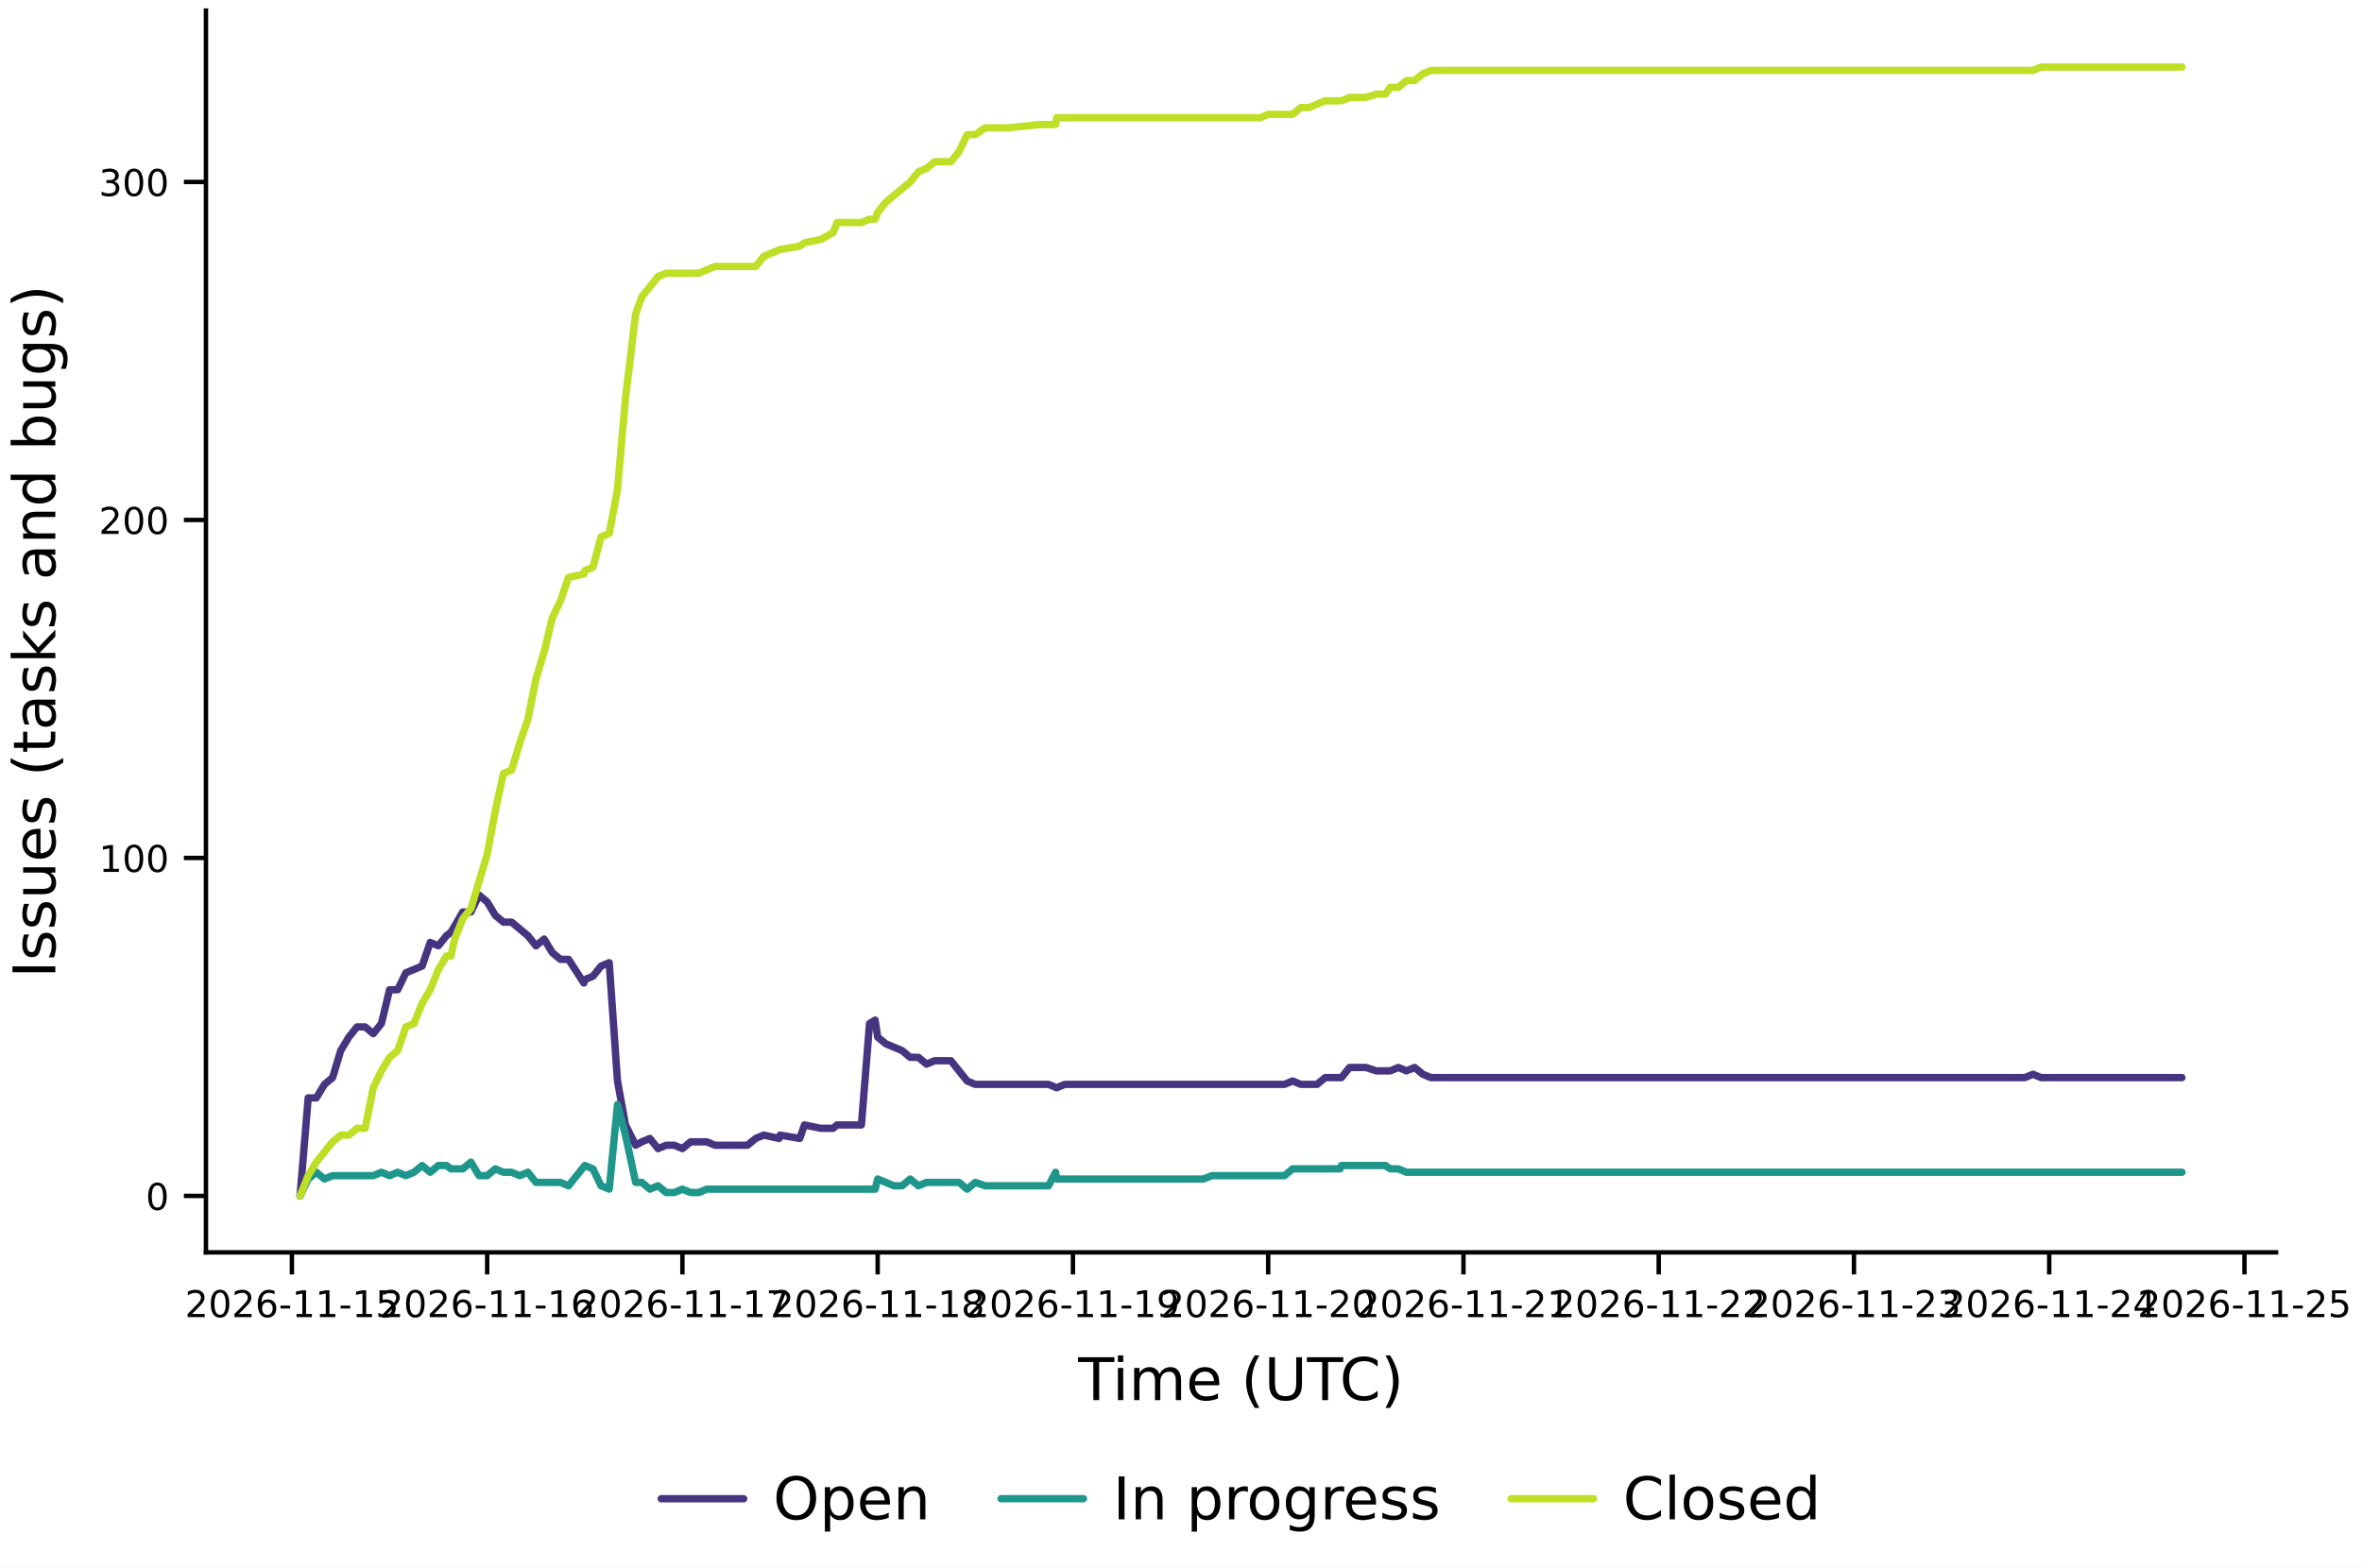
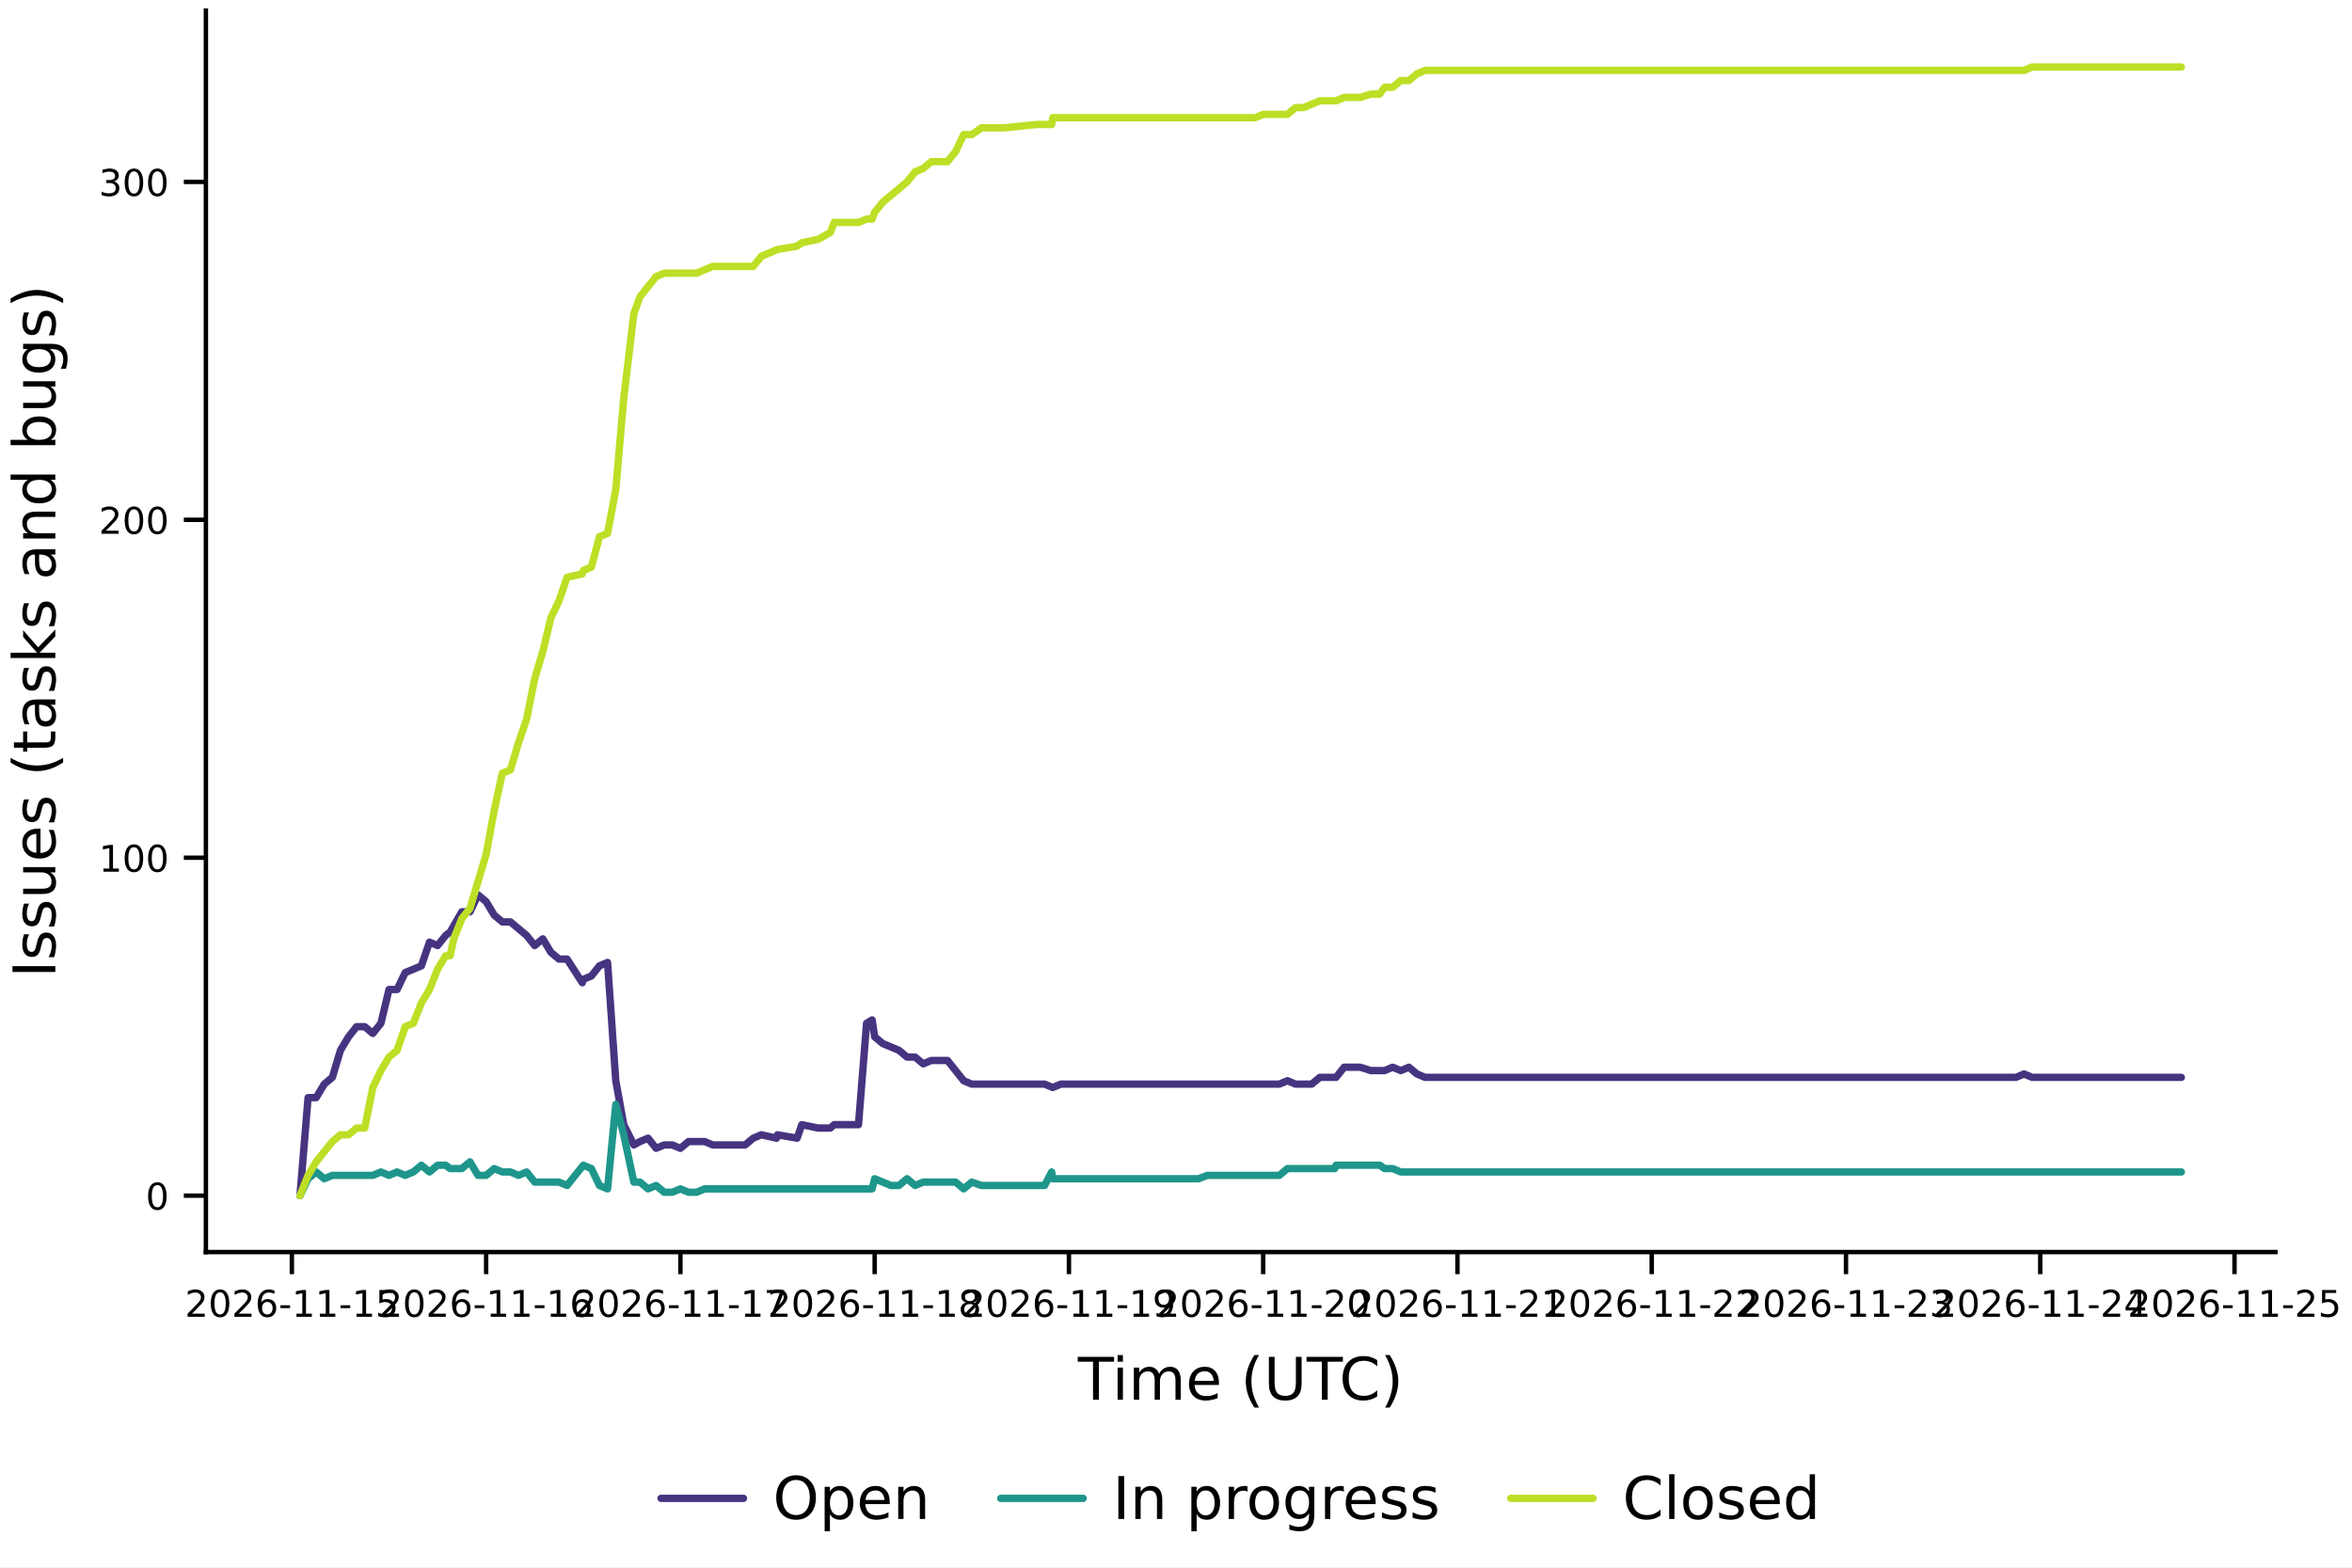
- <svg xmlns="http://www.w3.org/2000/svg" xmlns:xlink="http://www.w3.org/1999/xlink" width="320.933pt" height="213.046pt" viewBox="0 0 320.933 213.046" version="1.1">
+ <svg xmlns="http://www.w3.org/2000/svg" xmlns:xlink="http://www.w3.org/1999/xlink" width="319.664pt" height="213.046pt" viewBox="0 0 319.664 213.046" version="1.1">
  <defs>
    <style type="text/css">*{stroke-linejoin: round; stroke-linecap: butt}</style>
  </defs>
  <g id="figure_1">
    <g id="patch_1">
-       <path d="M 0 213.046  L 320.933 213.046  L 320.933 0  L 0 0  z " style="fill: #ffffff" />
+       <path d="M 0 213.046  L 319.664 213.046  L 319.664 0  L 0 0  z " style="fill: #ffffff" />
    </g>
    <g id="axes_1">
      <g id="patch_2">
        <path d="M 27.984 170.203  L 309.256 170.203  L 309.256 1.44  L 27.984 1.44  z " style="fill: #ffffff" />
      </g>
      <g id="matplotlib.axis_1">
        <g id="xtick_1">
          <g id="line2d_1">
            <defs>
-               <path id="med4cb4d0cd" d="M 0 0  L 0 3  " style="stroke: #000000; stroke-width: 0.6" />
+               <path id="m66237bf00c" d="M 0 0  L 0 3  " style="stroke: #000000; stroke-width: 0.6" />
            </defs>
            <g>
-               <use xlink:href="#med4cb4d0cd" x="39.664" y="170.203" style="stroke: #000000; stroke-width: 0.6" />
+               <use xlink:href="#m66237bf00c" x="39.669" y="170.203" style="stroke: #000000; stroke-width: 0.6" />
            </g>
          </g>
          <g id="text_1">
-             <text style="font-size: 5px; font-family: 'DejaVu Sans', sans-serif; text-anchor: middle" x="39.664" y="179.002" transform="rotate(-0 39.66402 179.0017)">2026-11-15</text>
+             <text style="font-size: 5px; font-family: 'DejaVu Sans', sans-serif; text-anchor: middle" x="39.669" y="179.002" transform="rotate(-0 39.66933 179.0017)">2026-11-15</text>
          </g>
        </g>
        <g id="xtick_2">
          <g id="line2d_2">
            <g>
-               <use xlink:href="#med4cb4d0cd" x="66.194" y="170.203" style="stroke: #000000; stroke-width: 0.6" />
+               <use xlink:href="#m66237bf00c" x="66.072" y="170.203" style="stroke: #000000; stroke-width: 0.6" />
            </g>
          </g>
          <g id="text_2">
-             <text style="font-size: 5px; font-family: 'DejaVu Sans', sans-serif; text-anchor: middle" x="66.194" y="179.002" transform="rotate(-0 66.19403 179.0017)">2026-11-16</text>
+             <text style="font-size: 5px; font-family: 'DejaVu Sans', sans-serif; text-anchor: middle" x="66.072" y="179.002" transform="rotate(-0 66.07188 179.0017)">2026-11-16</text>
          </g>
        </g>
        <g id="xtick_3">
          <g id="line2d_3">
            <g>
-               <use xlink:href="#med4cb4d0cd" x="92.724" y="170.203" style="stroke: #000000; stroke-width: 0.6" />
+               <use xlink:href="#m66237bf00c" x="92.474" y="170.203" style="stroke: #000000; stroke-width: 0.6" />
            </g>
          </g>
          <g id="text_3">
-             <text style="font-size: 5px; font-family: 'DejaVu Sans', sans-serif; text-anchor: middle" x="92.724" y="179.002" transform="rotate(-0 92.72403 179.0017)">2026-11-17</text>
+             <text style="font-size: 5px; font-family: 'DejaVu Sans', sans-serif; text-anchor: middle" x="92.474" y="179.002" transform="rotate(-0 92.47442 179.0017)">2026-11-17</text>
          </g>
        </g>
        <g id="xtick_4">
          <g id="line2d_4">
            <g>
-               <use xlink:href="#med4cb4d0cd" x="119.254" y="170.203" style="stroke: #000000; stroke-width: 0.6" />
+               <use xlink:href="#m66237bf00c" x="118.877" y="170.203" style="stroke: #000000; stroke-width: 0.6" />
            </g>
          </g>
          <g id="text_4">
-             <text style="font-size: 5px; font-family: 'DejaVu Sans', sans-serif; text-anchor: middle" x="119.254" y="179.002" transform="rotate(-0 119.254 179.0017)">2026-11-18</text>
+             <text style="font-size: 5px; font-family: 'DejaVu Sans', sans-serif; text-anchor: middle" x="118.877" y="179.002" transform="rotate(-0 118.877 179.0017)">2026-11-18</text>
          </g>
        </g>
        <g id="xtick_5">
          <g id="line2d_5">
            <g>
-               <use xlink:href="#med4cb4d0cd" x="145.784" y="170.203" style="stroke: #000000; stroke-width: 0.6" />
+               <use xlink:href="#m66237bf00c" x="145.28" y="170.203" style="stroke: #000000; stroke-width: 0.6" />
            </g>
          </g>
          <g id="text_5">
-             <text style="font-size: 5px; font-family: 'DejaVu Sans', sans-serif; text-anchor: middle" x="145.784" y="179.002" transform="rotate(-0 145.784 179.0017)">2026-11-19</text>
+             <text style="font-size: 5px; font-family: 'DejaVu Sans', sans-serif; text-anchor: middle" x="145.28" y="179.002" transform="rotate(-0 145.2795 179.0017)">2026-11-19</text>
          </g>
        </g>
        <g id="xtick_6">
          <g id="line2d_6">
            <g>
-               <use xlink:href="#med4cb4d0cd" x="172.314" y="170.203" style="stroke: #000000; stroke-width: 0.6" />
+               <use xlink:href="#m66237bf00c" x="171.682" y="170.203" style="stroke: #000000; stroke-width: 0.6" />
            </g>
          </g>
          <g id="text_6">
-             <text style="font-size: 5px; font-family: 'DejaVu Sans', sans-serif; text-anchor: middle" x="172.314" y="179.002" transform="rotate(-0 172.314 179.0017)">2026-11-20</text>
+             <text style="font-size: 5px; font-family: 'DejaVu Sans', sans-serif; text-anchor: middle" x="171.682" y="179.002" transform="rotate(-0 171.6821 179.0017)">2026-11-20</text>
          </g>
        </g>
        <g id="xtick_7">
          <g id="line2d_7">
            <g>
-               <use xlink:href="#med4cb4d0cd" x="198.844" y="170.203" style="stroke: #000000; stroke-width: 0.6" />
+               <use xlink:href="#m66237bf00c" x="198.085" y="170.203" style="stroke: #000000; stroke-width: 0.6" />
            </g>
          </g>
          <g id="text_7">
-             <text style="font-size: 5px; font-family: 'DejaVu Sans', sans-serif; text-anchor: middle" x="198.844" y="179.002" transform="rotate(-0 198.844 179.0017)">2026-11-21</text>
+             <text style="font-size: 5px; font-family: 'DejaVu Sans', sans-serif; text-anchor: middle" x="198.085" y="179.002" transform="rotate(-0 198.0846 179.0017)">2026-11-21</text>
          </g>
        </g>
        <g id="xtick_8">
          <g id="line2d_8">
            <g>
-               <use xlink:href="#med4cb4d0cd" x="225.374" y="170.203" style="stroke: #000000; stroke-width: 0.6" />
+               <use xlink:href="#m66237bf00c" x="224.487" y="170.203" style="stroke: #000000; stroke-width: 0.6" />
            </g>
          </g>
          <g id="text_8">
-             <text style="font-size: 5px; font-family: 'DejaVu Sans', sans-serif; text-anchor: middle" x="225.374" y="179.002" transform="rotate(-0 225.374 179.0017)">2026-11-22</text>
+             <text style="font-size: 5px; font-family: 'DejaVu Sans', sans-serif; text-anchor: middle" x="224.487" y="179.002" transform="rotate(-0 224.4871 179.0017)">2026-11-22</text>
          </g>
        </g>
        <g id="xtick_9">
          <g id="line2d_9">
            <g>
-               <use xlink:href="#med4cb4d0cd" x="251.904" y="170.203" style="stroke: #000000; stroke-width: 0.6" />
+               <use xlink:href="#m66237bf00c" x="250.89" y="170.203" style="stroke: #000000; stroke-width: 0.6" />
            </g>
          </g>
          <g id="text_9">
-             <text style="font-size: 5px; font-family: 'DejaVu Sans', sans-serif; text-anchor: middle" x="251.904" y="179.002" transform="rotate(-0 251.904 179.0017)">2026-11-23</text>
+             <text style="font-size: 5px; font-family: 'DejaVu Sans', sans-serif; text-anchor: middle" x="250.89" y="179.002" transform="rotate(-0 250.8897 179.0017)">2026-11-23</text>
          </g>
        </g>
        <g id="xtick_10">
          <g id="line2d_10">
            <g>
-               <use xlink:href="#med4cb4d0cd" x="278.434" y="170.203" style="stroke: #000000; stroke-width: 0.6" />
+               <use xlink:href="#m66237bf00c" x="277.292" y="170.203" style="stroke: #000000; stroke-width: 0.6" />
            </g>
          </g>
          <g id="text_10">
-             <text style="font-size: 5px; font-family: 'DejaVu Sans', sans-serif; text-anchor: middle" x="278.434" y="179.002" transform="rotate(-0 278.434 179.0017)">2026-11-24</text>
+             <text style="font-size: 5px; font-family: 'DejaVu Sans', sans-serif; text-anchor: middle" x="277.292" y="179.002" transform="rotate(-0 277.2922 179.0017)">2026-11-24</text>
          </g>
        </g>
        <g id="xtick_11">
          <g id="line2d_11">
            <g>
-               <use xlink:href="#med4cb4d0cd" x="304.964" y="170.203" style="stroke: #000000; stroke-width: 0.6" />
+               <use xlink:href="#m66237bf00c" x="303.695" y="170.203" style="stroke: #000000; stroke-width: 0.6" />
            </g>
          </g>
          <g id="text_11">
-             <text style="font-size: 5px; font-family: 'DejaVu Sans', sans-serif; text-anchor: middle" x="304.964" y="179.002" transform="rotate(-0 304.964 179.0017)">2026-11-25</text>
+             <text style="font-size: 5px; font-family: 'DejaVu Sans', sans-serif; text-anchor: middle" x="303.695" y="179.002" transform="rotate(-0 303.6948 179.0017)">2026-11-25</text>
          </g>
        </g>
        <g id="text_12">
          <text style="font-size: 8px; font-family: 'DejaVu Sans', sans-serif; text-anchor: middle" x="168.62" y="190.282" transform="rotate(-0 168.6201 190.2816)">Time (UTC)</text>
        </g>
      </g>
      <g id="matplotlib.axis_2">
        <g id="ytick_1">
          <g id="line2d_12">
            <defs>
-               <path id="mfa79f79d87" d="M 0 0  L -3 0  " style="stroke: #000000; stroke-width: 0.6" />
+               <path id="me29e5a3a50" d="M 0 0  L -3 0  " style="stroke: #000000; stroke-width: 0.6" />
            </defs>
            <g>
-               <use xlink:href="#mfa79f79d87" x="27.984" y="162.532" style="stroke: #000000; stroke-width: 0.6" />
+               <use xlink:href="#me29e5a3a50" x="27.984" y="162.532" style="stroke: #000000; stroke-width: 0.6" />
            </g>
          </g>
          <g id="text_13">
            <text style="font-size: 5px; font-family: 'DejaVu Sans', sans-serif; text-anchor: end" x="22.984" y="164.431" transform="rotate(-0 22.98438 164.4312)">0</text>
          </g>
        </g>
        <g id="ytick_2">
          <g id="line2d_13">
            <g>
-               <use xlink:href="#mfa79f79d87" x="27.984" y="116.597" style="stroke: #000000; stroke-width: 0.6" />
+               <use xlink:href="#me29e5a3a50" x="27.984" y="116.597" style="stroke: #000000; stroke-width: 0.6" />
            </g>
          </g>
          <g id="text_14">
            <text style="font-size: 5px; font-family: 'DejaVu Sans', sans-serif; text-anchor: end" x="22.984" y="118.497" transform="rotate(-0 22.98438 118.4969)">100</text>
          </g>
        </g>
        <g id="ytick_3">
          <g id="line2d_14">
            <g>
-               <use xlink:href="#mfa79f79d87" x="27.984" y="70.663" style="stroke: #000000; stroke-width: 0.6" />
+               <use xlink:href="#me29e5a3a50" x="27.984" y="70.663" style="stroke: #000000; stroke-width: 0.6" />
            </g>
          </g>
          <g id="text_15">
            <text style="font-size: 5px; font-family: 'DejaVu Sans', sans-serif; text-anchor: end" x="22.984" y="72.563" transform="rotate(-0 22.98438 72.56251)">200</text>
          </g>
        </g>
        <g id="ytick_4">
          <g id="line2d_15">
            <g>
-               <use xlink:href="#mfa79f79d87" x="27.984" y="24.729" style="stroke: #000000; stroke-width: 0.6" />
+               <use xlink:href="#me29e5a3a50" x="27.984" y="24.729" style="stroke: #000000; stroke-width: 0.6" />
            </g>
          </g>
          <g id="text_16">
            <text style="font-size: 5px; font-family: 'DejaVu Sans', sans-serif; text-anchor: end" x="22.984" y="26.628" transform="rotate(-0 22.98438 26.62814)">300</text>
          </g>
        </g>
        <g id="text_17">
          <text style="font-size: 8px; font-family: 'DejaVu Sans', sans-serif; text-anchor: middle" x="7.519" y="85.821" transform="rotate(-90 7.51875 85.82143)">Issues (tasks and bugs)</text>
        </g>
      </g>
      <g id="line2d_16">
-         <path d="M 40.769 162.532  L 41.875 149.211  L 42.98 149.211  L 44.086 147.373  L 45.191 146.455  L 46.297 142.78  L 47.402 140.943  L 48.507 139.565  L 49.613 139.565  L 50.718 140.483  L 51.824 139.105  L 52.929 134.512  L 54.034 134.512  L 55.14 132.215  L 57.351 131.296  L 58.456 128.081  L 59.562 128.54  L 60.667 127.162  L 61.275 126.703  L 62.878 123.947  L 63.983 123.947  L 65.089 121.65  L 66.194 122.569  L 67.299 124.406  L 68.405 125.325  L 69.51 125.325  L 71.721 127.162  L 72.827 128.54  L 73.932 127.622  L 75.037 129.459  L 76.143 130.378  L 77.248 130.378  L 79.33 133.593  L 79.459 133.134  L 80.564 132.674  L 81.67 131.296  L 82.775 130.837  L 83.899 146.914  L 84.986 152.886  L 86.368 155.642  L 87.197 155.182  L 88.302 154.723  L 89.408 156.101  L 90.513 155.642  L 91.619 155.642  L 92.724 156.101  L 93.829 155.182  L 96.04 155.182  L 97.146 155.642  L 101.567 155.642  L 102.673 154.723  L 103.778 154.264  L 105.86 154.723  L 105.989 154.264  L 108.66 154.723  L 109.305 152.886  L 111.516 153.345  L 113.193 153.345  L 113.727 152.886  L 117.043 152.886  L 118.149 139.105  L 118.904 138.646  L 119.254 140.943  L 120.359 141.861  L 122.57 142.78  L 123.676 143.699  L 124.781 143.699  L 125.887 144.617  L 126.992 144.158  L 129.203 144.158  L 131.414 146.914  L 132.519 147.373  L 142.468 147.373  L 143.573 147.833  L 144.679 147.373  L 174.525 147.373  L 175.63 146.914  L 176.736 147.373  L 178.947 147.373  L 180.052 146.455  L 182.263 146.455  L 183.368 145.077  L 185.579 145.077  L 187.016 145.536  L 188.895 145.536  L 190.001 145.077  L 191.106 145.536  L 192.212 145.077  L 193.317 145.995  L 194.422 146.455  L 275.118 146.455  L 276.223 145.995  L 277.329 146.455  L 296.471 146.455  L 296.471 146.455  " clip-path="url(#pc28bd2ab6e)" style="fill: none; stroke: #463480; stroke-linecap: round" />
+         <path d="M 40.769 162.532  L 41.87 149.211  L 42.97 149.211  L 44.07 147.373  L 45.17 146.455  L 46.27 142.78  L 47.37 140.943  L 48.47 139.565  L 49.57 139.565  L 50.67 140.483  L 51.771 139.105  L 52.871 134.512  L 53.971 134.512  L 55.071 132.215  L 57.271 131.296  L 58.371 128.081  L 59.471 128.54  L 60.571 127.162  L 61.176 126.703  L 62.772 123.947  L 63.872 123.947  L 64.972 121.65  L 66.072 122.569  L 67.172 124.406  L 68.272 125.325  L 69.372 125.325  L 71.572 127.162  L 72.673 128.54  L 73.773 127.622  L 74.873 129.459  L 75.973 130.378  L 77.073 130.378  L 79.145 133.593  L 79.273 133.134  L 80.373 132.674  L 81.473 131.296  L 82.573 130.837  L 83.692 146.914  L 84.774 152.886  L 86.149 155.642  L 86.974 155.182  L 88.074 154.723  L 89.174 156.101  L 90.274 155.642  L 91.374 155.642  L 92.474 156.101  L 93.575 155.182  L 95.775 155.182  L 96.875 155.642  L 101.275 155.642  L 102.375 154.723  L 103.475 154.264  L 105.547 154.723  L 105.676 154.264  L 108.334 154.723  L 108.976 152.886  L 111.176 153.345  L 112.845 153.345  L 113.376 152.886  L 116.677 152.886  L 117.777 139.105  L 118.529 138.646  L 118.877 140.943  L 119.977 141.861  L 122.177 142.78  L 123.277 143.699  L 124.377 143.699  L 125.478 144.617  L 126.578 144.158  L 128.778 144.158  L 130.978 146.914  L 132.078 147.373  L 141.979 147.373  L 143.079 147.833  L 144.179 147.373  L 173.882 147.373  L 174.982 146.914  L 176.082 147.373  L 178.283 147.373  L 179.383 146.455  L 181.583 146.455  L 182.683 145.077  L 184.883 145.077  L 186.313 145.536  L 188.184 145.536  L 189.284 145.077  L 190.384 145.536  L 191.484 145.077  L 192.584 145.995  L 193.684 146.455  L 273.992 146.455  L 275.092 145.995  L 276.192 146.455  L 296.471 146.455  L 296.471 146.455  " clip-path="url(#p30fad329ee)" style="fill: none; stroke: #463480; stroke-linecap: round" />
      </g>
      <g id="line2d_17">
-         <path d="M 40.769 162.532  L 41.875 160.235  L 42.98 159.316  L 44.086 160.235  L 45.191 159.776  L 50.718 159.776  L 51.824 159.316  L 52.929 159.776  L 54.034 159.316  L 55.14 159.776  L 56.245 159.316  L 57.351 158.398  L 58.456 159.316  L 59.562 158.398  L 60.667 158.398  L 61.275 158.857  L 62.878 158.857  L 63.983 157.938  L 65.089 159.776  L 66.194 159.776  L 67.299 158.857  L 68.405 159.316  L 69.51 159.316  L 70.616 159.776  L 71.721 159.316  L 72.827 160.694  L 76.143 160.694  L 77.248 161.154  L 79.459 158.398  L 80.564 158.857  L 81.67 161.154  L 82.775 161.613  L 83.899 150.13  L 84.986 154.264  L 86.368 160.694  L 87.197 160.694  L 88.302 161.613  L 89.408 161.154  L 90.513 162.072  L 91.619 162.072  L 92.724 161.613  L 93.829 162.072  L 94.935 162.072  L 96.04 161.613  L 118.904 161.613  L 119.254 160.235  L 121.465 161.154  L 122.57 161.154  L 123.676 160.235  L 124.781 161.154  L 125.887 160.694  L 130.308 160.694  L 131.414 161.613  L 132.519 160.694  L 133.846 161.154  L 142.468 161.154  L 143.426 159.316  L 143.573 160.235  L 163.489 160.235  L 164.687 159.776  L 174.525 159.776  L 175.63 158.857  L 182.079 158.857  L 182.263 158.398  L 188.232 158.398  L 188.895 158.857  L 190.001 158.857  L 191.106 159.316  L 296.471 159.316  L 296.471 159.316  " clip-path="url(#pc28bd2ab6e)" style="fill: none; stroke: #1f968b; stroke-linecap: round" />
+         <path d="M 40.769 162.532  L 41.87 160.235  L 42.97 159.316  L 44.07 160.235  L 45.17 159.776  L 50.67 159.776  L 51.771 159.316  L 52.871 159.776  L 53.971 159.316  L 55.071 159.776  L 56.171 159.316  L 57.271 158.398  L 58.371 159.316  L 59.471 158.398  L 60.571 158.398  L 61.176 158.857  L 62.772 158.857  L 63.872 157.938  L 64.972 159.776  L 66.072 159.776  L 67.172 158.857  L 68.272 159.316  L 69.372 159.316  L 70.472 159.776  L 71.572 159.316  L 72.673 160.694  L 75.973 160.694  L 77.073 161.154  L 79.273 158.398  L 80.373 158.857  L 81.473 161.154  L 82.573 161.613  L 83.692 150.13  L 84.774 154.264  L 86.149 160.694  L 86.974 160.694  L 88.074 161.613  L 89.174 161.154  L 90.274 162.072  L 91.374 162.072  L 92.474 161.613  L 93.575 162.072  L 94.675 162.072  L 95.775 161.613  L 118.529 161.613  L 118.877 160.235  L 121.077 161.154  L 122.177 161.154  L 123.277 160.235  L 124.377 161.154  L 125.478 160.694  L 129.878 160.694  L 130.978 161.613  L 132.078 160.694  L 133.398 161.154  L 141.979 161.154  L 142.933 159.316  L 143.079 160.235  L 162.9 160.235  L 164.091 159.776  L 173.882 159.776  L 174.982 158.857  L 181.4 158.857  L 181.583 158.398  L 187.524 158.398  L 188.184 158.857  L 189.284 158.857  L 190.384 159.316  L 296.471 159.316  L 296.471 159.316  " clip-path="url(#p30fad329ee)" style="fill: none; stroke: #1f968b; stroke-linecap: round" />
      </g>
      <g id="line2d_18">
-         <path d="M 40.769 162.532  L 41.875 159.776  L 42.98 157.938  L 45.191 155.182  L 46.297 154.264  L 47.402 154.264  L 48.507 153.345  L 49.613 153.345  L 50.718 147.833  L 51.824 145.536  L 52.929 143.699  L 54.034 142.78  L 55.14 139.565  L 56.245 139.105  L 57.351 136.349  L 58.456 134.512  L 59.562 131.756  L 60.667 129.918  L 61.275 129.918  L 61.772 127.622  L 62.878 124.866  L 63.983 123.488  L 66.194 116.138  L 67.299 110.167  L 68.405 105.114  L 69.51 104.655  L 70.616 100.98  L 71.721 97.764  L 72.827 92.252  L 73.932 88.577  L 75.037 83.984  L 76.143 81.687  L 77.248 78.472  L 79.33 78.013  L 79.459 77.553  L 80.564 77.094  L 81.67 72.96  L 82.775 72.5  L 83.899 66.529  L 84.986 54.127  L 86.368 42.643  L 87.197 40.346  L 89.408 37.59  L 90.513 37.131  L 94.935 37.131  L 97.146 36.212  L 102.673 36.212  L 103.778 34.834  L 105.989 33.916  L 108.66 33.456  L 109.305 32.997  L 111.516 32.538  L 113.193 31.619  L 113.727 30.241  L 117.043 30.241  L 118.149 29.782  L 118.904 29.782  L 119.254 28.863  L 120.359 27.485  L 123.676 24.729  L 124.781 23.351  L 125.887 22.891  L 126.992 21.973  L 129.203 21.973  L 130.308 20.595  L 131.414 18.298  L 132.519 18.298  L 133.846 17.379  L 136.941 17.379  L 141.362 16.92  L 143.426 16.92  L 143.573 16.001  L 171.209 16.001  L 172.314 15.542  L 175.63 15.542  L 176.736 14.623  L 177.841 14.623  L 180.052 13.704  L 182.263 13.704  L 183.368 13.245  L 185.579 13.245  L 187.016 12.786  L 188.232 12.786  L 188.895 11.867  L 190.001 11.867  L 191.106 10.948  L 192.212 10.948  L 193.317 10.03  L 194.422 9.57  L 276.223 9.57  L 277.329 9.111  L 296.471 9.111  L 296.471 9.111  " clip-path="url(#pc28bd2ab6e)" style="fill: none; stroke: #bddf26; stroke-linecap: round" />
+         <path d="M 40.769 162.532  L 41.87 159.776  L 42.97 157.938  L 45.17 155.182  L 46.27 154.264  L 47.37 154.264  L 48.47 153.345  L 49.57 153.345  L 50.67 147.833  L 51.771 145.536  L 52.871 143.699  L 53.971 142.78  L 55.071 139.565  L 56.171 139.105  L 57.271 136.349  L 58.371 134.512  L 59.471 131.756  L 60.571 129.918  L 61.176 129.918  L 61.671 127.622  L 62.772 124.866  L 63.872 123.488  L 66.072 116.138  L 67.172 110.167  L 68.272 105.114  L 69.372 104.655  L 70.472 100.98  L 71.572 97.764  L 72.673 92.252  L 73.773 88.577  L 74.873 83.984  L 75.973 81.687  L 77.073 78.472  L 79.145 78.013  L 79.273 77.553  L 80.373 77.094  L 81.473 72.96  L 82.573 72.5  L 83.692 66.529  L 84.774 54.127  L 86.149 42.643  L 86.974 40.346  L 89.174 37.59  L 90.274 37.131  L 94.675 37.131  L 96.875 36.212  L 102.375 36.212  L 103.475 34.834  L 105.676 33.916  L 108.334 33.456  L 108.976 32.997  L 111.176 32.538  L 112.845 31.619  L 113.376 30.241  L 116.677 30.241  L 117.777 29.782  L 118.529 29.782  L 118.877 28.863  L 119.977 27.485  L 123.277 24.729  L 124.377 23.351  L 125.478 22.891  L 126.578 21.973  L 128.778 21.973  L 129.878 20.595  L 130.978 18.298  L 132.078 18.298  L 133.398 17.379  L 136.479 17.379  L 140.879 16.92  L 142.933 16.92  L 143.079 16.001  L 170.582 16.001  L 171.682 15.542  L 174.982 15.542  L 176.082 14.623  L 177.183 14.623  L 179.383 13.704  L 181.583 13.704  L 182.683 13.245  L 184.883 13.245  L 186.313 12.786  L 187.524 12.786  L 188.184 11.867  L 189.284 11.867  L 190.384 10.948  L 191.484 10.948  L 192.584 10.03  L 193.684 9.57  L 275.092 9.57  L 276.192 9.111  L 296.471 9.111  L 296.471 9.111  " clip-path="url(#p30fad329ee)" style="fill: none; stroke: #bddf26; stroke-linecap: round" />
      </g>
      <g id="patch_3">
        <path d="M 27.984 170.203  L 27.984 1.44  " style="fill: none; stroke: #000000; stroke-width: 0.6; stroke-linejoin: miter; stroke-linecap: square" />
      </g>
      <g id="patch_4">
        <path d="M 27.984 170.203  L 309.256 170.203  " style="fill: none; stroke: #000000; stroke-width: 0.6; stroke-linejoin: miter; stroke-linecap: square" />
      </g>
      <g id="legend_1">
        <g id="line2d_19">
          <path d="M 89.846 203.684  L 95.446 203.684  L 101.046 203.684  " style="fill: none; stroke: #463480; stroke-linecap: round" />
        </g>
        <g id="text_18">
          <text style="font-size: 8px; font-family: 'DejaVu Sans', sans-serif; text-anchor: start" x="105.046" y="206.484" transform="rotate(-0 105.0457 206.4837)">Open</text>
        </g>
        <g id="line2d_20">
          <path d="M 136.014 203.684  L 141.614 203.684  L 147.214 203.684  " style="fill: none; stroke: #1f968b; stroke-linecap: round" />
        </g>
        <g id="text_19">
          <text style="font-size: 8px; font-family: 'DejaVu Sans', sans-serif; text-anchor: start" x="151.214" y="206.484" transform="rotate(-0 151.2145 206.4837)">In progress</text>
        </g>
        <g id="line2d_21">
          <path d="M 205.322 203.684  L 210.922 203.684  L 216.522 203.684  " style="fill: none; stroke: #bddf26; stroke-linecap: round" />
        </g>
        <g id="text_20">
          <text style="font-size: 8px; font-family: 'DejaVu Sans', sans-serif; text-anchor: start" x="220.522" y="206.484" transform="rotate(-0 220.522 206.4837)">Closed</text>
        </g>
      </g>
    </g>
  </g>
  <defs>
-     <clipPath id="pc28bd2ab6e">
+     <clipPath id="p30fad329ee">
      <rect x="27.984" y="1.44" width="281.271" height="168.763" />
    </clipPath>
  </defs>
</svg>
